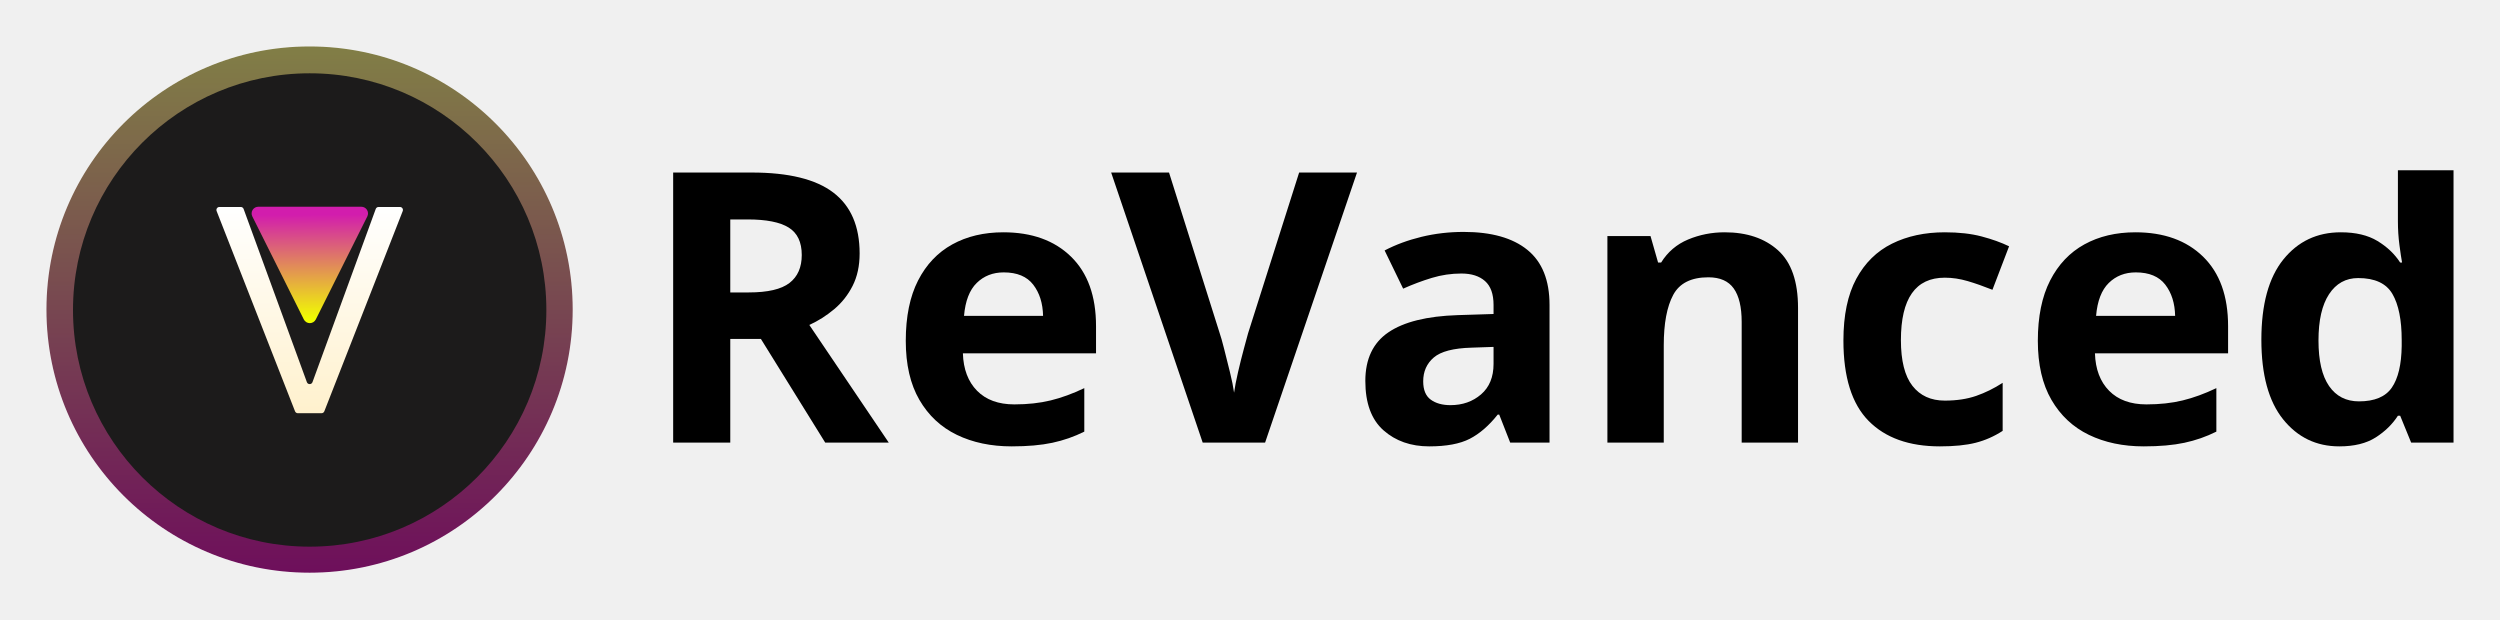
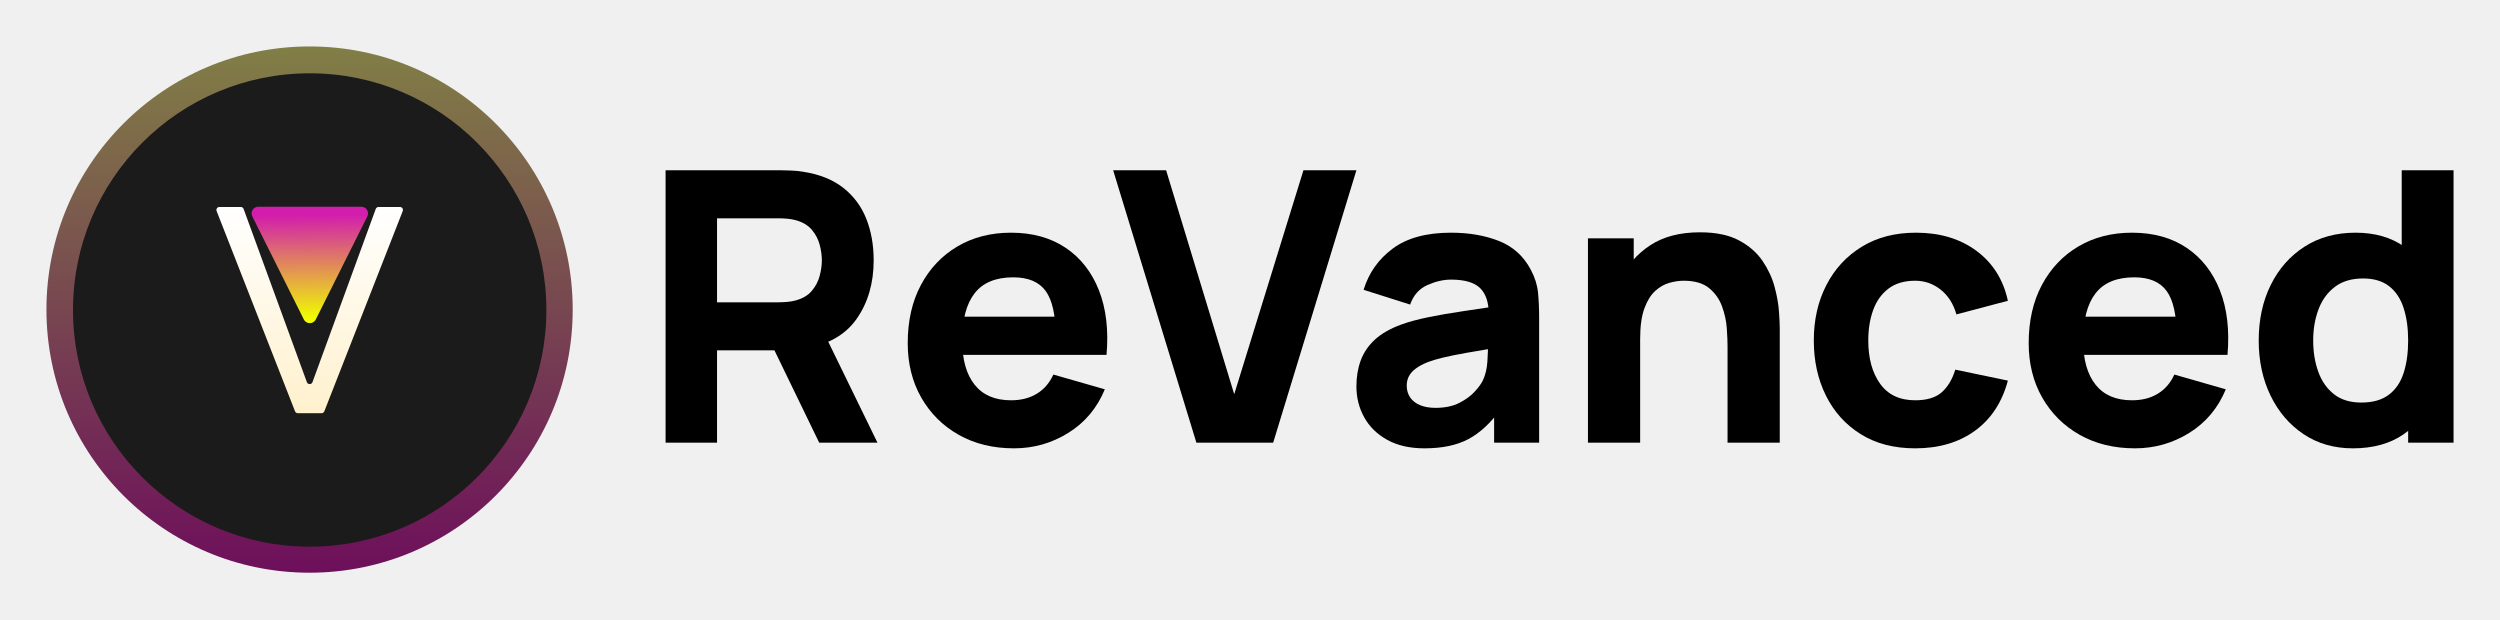
<svg xmlns="http://www.w3.org/2000/svg" width="100%" height="100%" viewBox="0 0 38763 9600" version="1.1" xml:space="preserve" style="fill-rule:evenodd;clip-rule:evenodd;stroke-linejoin:round;stroke-miterlimit:2;">
-   <clipPath id="_clip1">
-     <rect id="Wordmark" x="10320.2" y="2640" width="27722.3" height="4320" />
-   </clipPath>
-   <g clip-path="url(#_clip1)">
-     <g id="Wordmark1" transform="matrix(5864.61,0,0,5864.61,38446.8,6862.52)" />
-     <text x="9909.66px" y="6862.52px" style="font-family:'Manrope-ExtraBold', 'Manrope';font-weight:800;font-size:5864.61px;">Re<tspan x="17228.7px 20794.4px 24213.4px 27884.7px 31215.8px " y="6862.52px 6862.52px 6862.52px 6862.52px 6862.52px ">Vance</tspan>d</text>
+   <g id="Wordmark">
+     <path d="M11117.9,4687.22l950.283,0c41.063,0 86.042,-1.962 134.917,-5.875c48.892,-3.904 93.867,-11.729 134.917,-23.462c107.546,-29.325 190.646,-78.7 249.308,-148.113c58.654,-69.412 99.238,-146.642 121.721,-231.704c22.483,-85.054 33.725,-165.717 33.725,-241.971c-0,-76.262 -11.242,-156.912 -33.725,-241.975c-22.483,-85.054 -63.067,-162.292 -121.721,-231.696c-58.662,-69.412 -141.762,-118.787 -249.308,-148.121c-41.05,-11.729 -86.025,-19.55 -134.917,-23.466c-48.875,-3.909 -93.854,-5.863 -134.917,-5.863l-950.283,0l0,1302.25Zm1583.8,2176.27l-832.954,-1718.73l821.229,-158.379l915.084,1877.1c-0,-0 -903.359,-0 -903.359,0.004m-2381.57,-0l0,-4223.49l1783.25,0c41.063,0 96.3,1.467 165.713,4.396c69.412,2.933 131.5,9.292 186.246,19.067c252.233,39.104 459.012,122.204 620.321,249.308c161.316,127.092 280.104,286.942 356.358,479.538c76.258,192.591 114.387,407.191 114.387,643.787c0,353.913 -87.987,656.496 -263.97,907.754c-175.98,251.259 -451.68,406.221 -827.096,464.884l-351.959,23.462l-985.483,0l0,1431.29c0,-0 -797.767,-0 -797.767,0.004" style="fill-rule:nonzero;" />
+     <path d="M14672.7,4910.13l2100.01,-0l-0,592.458l-2100.01,0l0,-592.458Zm1050,2041.35c-324.583,-0 -610.541,-69.909 -857.895,-209.713c-247.346,-139.804 -440.917,-332.4 -580.721,-577.796c-139.809,-245.387 -209.713,-526.466 -209.713,-843.225c0,-346.1 68.438,-647.208 205.304,-903.358c136.88,-256.142 325.563,-455.104 566.071,-596.862c240.504,-141.755 517.184,-212.638 830.029,-212.638c332.4,0 614.95,78.213 847.63,234.633c232.683,156.43 404.754,376.4 516.204,659.921c111.454,283.525 150.558,616.9 117.316,1000.15l-788.962,0l-0,-293.296c-0,-322.633 -51.333,-554.821 -153.983,-696.579c-102.659,-141.767 -270.321,-212.65 -503.005,-212.65c-271.795,0 -471.72,82.621 -599.8,247.838c-128.07,165.233 -192.104,409.158 -192.104,731.779c0,295.254 64.034,523.541 192.104,684.85c128.08,161.312 316.28,241.975 564.6,241.975c156.43,-0 290.363,-34.217 401.813,-102.654c111.454,-68.442 196.517,-167.184 255.171,-296.238l797.779,228.775c-119.279,289.396 -307.479,514.254 -564.6,674.583c-257.125,160.342 -538.204,240.509 -843.238,240.509" style="fill-rule:nonzero;" />
+     <path d="M18550.1,6863.49l-1290.51,-4223.49l821.242,0l1055.86,3472.65l1073.47,-3472.65l821.229,0l-1290.51,4223.49l-1190.79,-0.001l0.004,0.001Z" style="fill-rule:nonzero;" />
+     <path d="M22257.4,6323.82c146.65,-0 270.325,-25.909 371.029,-77.721c100.692,-51.817 180.867,-110.963 240.5,-177.45c59.634,-66.479 100.205,-122.204 121.717,-167.179c41.067,-86.034 65.013,-186.242 71.863,-300.634c6.837,-114.379 10.262,-209.704 10.262,-285.962l234.638,58.662c-236.596,39.1 -428.217,71.859 -574.859,98.259c-146.654,26.391 -264.946,50.346 -354.9,71.858c-89.941,21.5 -169.129,44.967 -237.566,70.388c-78.217,31.279 -141.28,65.012 -189.18,101.187c-47.904,36.175 -83.104,75.771 -105.587,118.783c-22.479,43.017 -33.725,90.921 -33.725,143.717c-0,72.346 18.083,134.425 54.258,186.242c36.175,51.812 87.496,91.408 153.975,118.787c66.488,27.375 145.679,41.063 237.571,41.063l0.004,-0Zm-170.108,627.658c-226.821,0 -418.933,-43.508 -576.329,-130.521c-157.404,-87.004 -276.684,-203.346 -357.821,-349.025c-81.154,-145.671 -121.721,-306.496 -121.721,-482.475c0,-146.641 22.483,-280.587 67.458,-401.816c44.967,-121.225 117.805,-228.288 218.505,-321.155c100.7,-92.879 236.104,-170.608 406.22,-233.179c117.317,-43.012 257.125,-81.137 419.417,-114.387c162.292,-33.238 346.083,-65.009 551.396,-95.321c205.304,-30.304 431.146,-64.033 677.521,-101.188l-287.434,158.384c0,-187.709 -44.975,-325.563 -134.92,-413.55c-89.942,-87.984 -240.509,-131.984 -451.675,-131.984c-117.321,0 -239.525,28.355 -366.63,85.055c-127.091,56.704 -216.054,157.408 -266.895,302.095l-721.513,-228.766c80.167,-262.013 230.733,-475.142 451.679,-639.388c220.954,-164.254 522.067,-246.371 903.359,-246.371c279.608,0 527.941,43.013 744.975,129.05c217.041,86.034 381.283,234.638 492.737,445.809c62.571,117.316 99.721,234.641 111.454,351.958c11.729,117.321 17.604,248.325 17.604,393.021l0,1935.77l-698.05,-0l0,-651.125l99.717,134.916c-154.471,213.129 -321.158,367.109 -500.071,461.946c-178.912,94.829 -405.237,142.25 -678.983,142.25" style="fill-rule:nonzero;" />
+     <path d="M24621.4,6863.49l0,-3167.62l709.788,-0l-0,1050l99.712,-0l0,2117.61c0,0 -809.5,0 -809.5,0.005m2164.54,-0l-0,-1495.82c-0,-72.35 -3.913,-164.738 -11.738,-277.167c-7.812,-112.429 -32.25,-225.354 -73.316,-338.762c-41.063,-113.409 -108.038,-208.238 -200.913,-284.504c-92.879,-76.25 -224.375,-114.38 -394.479,-114.38c-68.442,0 -141.771,10.75 -219.975,32.263c-78.217,21.508 -151.537,63.062 -219.979,124.65c-68.429,61.592 -124.646,152.029 -168.642,271.304c-43.996,119.271 -65.996,277.646 -65.996,475.142l-457.537,-217.046c-0,-250.279 50.837,-484.917 152.504,-703.908c101.683,-218.996 254.688,-395.955 459.021,-530.871c204.321,-134.917 461.937,-202.371 772.833,-202.371c248.321,-0 450.704,42.037 607.125,126.117c156.429,84.075 278.15,190.645 365.154,319.687c87.013,129.054 149.1,263.479 186.25,403.283c37.15,139.805 59.638,267.392 67.455,382.759c7.825,115.362 11.737,199.441 11.737,252.233l0,1777.39l-809.508,-0l0.004,-0Z" style="fill-rule:nonzero;" />
+     <path d="M29695.4,6951.48c-328.496,-0 -610.059,-73.329 -844.704,-219.971c-234.63,-146.654 -414.525,-346.096 -539.667,-598.333c-125.129,-252.234 -187.708,-536.729 -187.708,-853.492c-0,-320.671 65.02,-607.129 195.054,-859.367c130.016,-252.233 313.329,-450.695 549.925,-595.395c236.596,-144.692 516.204,-217.034 838.825,-217.034c373.475,0 686.804,94.346 940.029,283.029c253.208,188.692 415.004,446.296 485.4,772.842l-797.767,211.175c-46.929,-164.246 -128.558,-292.321 -244.904,-384.225c-116.342,-91.896 -247.837,-137.846 -394.483,-137.846c-168.154,0 -306.004,40.571 -413.55,121.713c-107.542,81.154 -186.729,191.629 -237.575,331.433c-50.838,139.808 -76.25,297.696 -76.25,473.675c-0,275.7 61.1,499.1 183.304,670.179c122.212,171.096 303.562,256.642 544.071,256.642c179.883,-0 316.758,-41.063 410.616,-123.188c93.85,-82.12 164.242,-199.437 211.171,-351.954l815.367,170.109c-89.942,336.32 -260.05,595.395 -510.333,777.237c-250.284,181.846 -559.217,272.771 -926.821,272.771" style="fill-rule:nonzero;" />
+     <path d="M32053.5,4910.13l2100.01,-0l0,592.458l-2100.01,0l-0,-592.458Zm1050.01,2041.35c-324.583,-0 -610.55,-69.909 -857.896,-209.713c-247.35,-139.804 -440.929,-332.4 -580.733,-577.796c-139.804,-245.387 -209.704,-526.466 -209.704,-843.225c-0,-346.1 68.429,-647.208 205.308,-903.358c136.867,-256.142 325.563,-455.104 566.058,-596.862c240.509,-141.755 517.18,-212.638 830.038,-212.638c332.404,0 614.95,78.213 847.633,234.633c232.684,156.43 404.75,376.4 516.196,659.921c111.454,283.525 150.563,616.9 117.325,1000.15l-788.975,0l0,-293.296c0,-322.633 -51.321,-554.821 -153.979,-696.579c-102.65,-141.767 -270.325,-212.65 -503.008,-212.65c-271.788,0 -471.721,82.621 -599.792,247.838c-128.075,165.233 -192.113,409.158 -192.113,731.779c0,295.254 64.038,523.541 192.113,684.85c128.071,161.312 316.271,241.975 564.6,241.975c156.421,-0 290.367,-34.217 401.817,-102.654c111.454,-68.442 196.508,-167.184 255.17,-296.238l797.767,228.775c-119.275,289.396 -307.479,514.254 -564.6,674.583c-257.121,160.342 -538.2,240.509 -843.225,240.509" style="fill-rule:nonzero;" />
+     <path d="M37338.8,6863.49l-0,-2170.4l-99.717,-0l0,-2053.09l803.629,0l0,4223.49l-703.912,-0Zm-727.375,-621.796c177.929,-0 320.179,-40.079 426.746,-120.246c106.566,-80.175 183.312,-192.604 230.237,-337.296c46.929,-144.696 70.392,-312.85 70.392,-504.471c-0,-191.621 -23.463,-359.775 -70.392,-504.471c-46.925,-144.7 -121.721,-257.125 -224.371,-337.295c-102.658,-80.167 -237.083,-120.25 -403.283,-120.25c-177.933,-0 -324.092,43.504 -438.479,130.52c-114.388,87.005 -198.958,203.346 -253.696,349.025c-54.754,145.667 -82.129,306.492 -82.129,482.471c-0,177.934 26.4,339.734 79.192,485.413c52.791,145.666 133.941,261.512 243.433,347.554c109.504,86.029 250.283,129.046 422.35,129.046m-129.054,709.783c-291.338,0 -546.509,-73.325 -765.504,-219.971c-218.992,-146.654 -389.596,-346.096 -511.809,-598.329c-122.204,-252.237 -183.304,-536.733 -183.304,-853.496c0,-322.625 62.075,-609.575 186.238,-860.825c124.166,-251.258 298.683,-449.233 523.541,-593.937c224.859,-144.688 488.829,-217.034 791.904,-217.034c301.121,0 554.334,73.33 759.638,219.971c205.304,146.659 360.762,346.092 466.342,598.334c105.591,252.233 158.383,536.729 158.383,853.491c-0,316.763 -53.288,601.259 -159.842,853.496c-106.566,252.233 -265.437,451.675 -476.608,598.329c-211.183,146.646 -474.167,219.971 -788.979,219.971" style="fill-rule:nonzero;" />
  </g>
-   <circle id="Mask" cx="4800" cy="4800" r="4080" style="fill:#fff;" />
-   <clipPath id="_clip2">
-     <circle cx="4800" cy="4800" r="4080" />
-   </clipPath>
-   <g clip-path="url(#_clip2)">
-     <g id="Logo">
-       <rect id="Background" x="720" y="720" width="8160" height="8160" style="fill:url(#_Linear3);" />
-       <circle id="Fill" cx="4801.63" cy="4806.27" r="3669.84" style="fill:#1c1b1b;" />
-       <g id="Shape">
-         <path id="Arc" d="M5869.58,3209.18c-19.448,0 -36.822,12.151 -43.495,30.418l-980.959,2685.65c-14.811,40.558 -72.178,40.558 -86.989,0l-980.96,-2685.65c-6.672,-18.267 -24.05,-30.418 -43.494,-30.418l-331.781,0c-32.618,0 -55.012,32.819 -43.12,63.189l1215.83,3105.25c6.949,17.744 24.06,29.423 43.121,29.423l367.799,-0c19.057,-0 36.168,-11.679 43.116,-29.423l1215.83,-3105.25c11.891,-30.37 -10.506,-63.189 -43.116,-63.189l-331.785,0Z" style="fill:url(#_Linear4);fill-rule:nonzero;" />
-         <path id="Diamond" d="M4896.5,4953.17c-17.566,35.131 -53.473,57.324 -92.752,57.324c-39.279,-0 -75.186,-22.193 -92.752,-57.324c-190.835,-381.669 -624.144,-1248.29 -798.794,-1597.59c-16.073,-32.146 -14.355,-70.322 4.54,-100.894c18.895,-30.573 52.272,-49.182 88.212,-49.182c365.842,0 1231.75,0 1597.59,0c35.94,-0 69.317,18.609 88.212,49.182c18.895,30.572 20.613,68.748 4.54,100.894c-174.65,349.299 -607.96,1215.92 -798.794,1597.59Z" style="fill:url(#_Linear5);" />
-       </g>
+   <g id="Logo">
+     <path id="Background" d="M4800,720c-2253.35,0 -4080,1826.65 -4080,4080c0,2253.35 1826.65,4080 4080,4080c2253.35,0 4080,-1826.65 4080,-4080c0,-2253.35 -1826.65,-4080 -4080,-4080Z" style="fill:url(#_Linear1);fill-rule:nonzero;" />
+     <path id="Fill" d="M4801.7,1136.5c2026.82,-0 3669.88,1643.06 3669.88,3669.88c-0,2026.81 -1643.06,3669.87 -3669.88,3669.87c-2026.82,-0 -3669.88,-1643.06 -3669.88,-3669.87c0,-2026.82 1643.06,-3669.88 3669.88,-3669.88" style="fill:#1c1b1b;" />
+     <g id="Shape">
+       <path id="Arc" d="M5869.55,3209.18c-19.45,0 -36.825,12.15 -43.496,30.417l-980.958,2685.65c-14.813,40.558 -72.175,40.558 -86.992,-0l-980.954,-2685.65c-6.675,-18.267 -24.05,-30.417 -43.496,-30.417l-331.783,0c-32.617,0 -55.013,32.821 -43.117,63.192l1215.83,3105.24c6.951,17.745 24.063,29.425 43.121,29.425l367.8,-0c19.059,-0 36.171,-11.68 43.117,-29.425l1215.83,-3105.24c11.896,-30.371 -10.508,-63.192 -43.112,-63.192l-331.788,0Z" style="fill:url(#_Linear2);fill-rule:nonzero;" />
+       <path id="Diamond" d="M5602.55,3205.51l-1597.6,0c-16.087,0 -31.958,3.75 -46.354,10.942c-51.229,25.604 -72.004,87.9 -46.396,139.133l798.796,1597.58c10.033,20.07 26.313,36.341 46.379,46.379c51.225,25.617 113.513,4.846 139.129,-46.379l798.788,-1597.58c7.2,-14.404 10.95,-30.287 10.95,-46.387c-0.004,-57.271 -46.425,-103.692 -103.696,-103.688Z" style="fill:url(#_Linear3);fill-rule:nonzero;" />
    </g>
  </g>
  <defs>
-     <linearGradient id="_Linear3" x1="0" y1="0" x2="1" y2="0" gradientUnits="userSpaceOnUse" gradientTransform="matrix(4.99605e-13,8159.18,-8159.18,4.99605e-13,4800,720.825)">
+     <linearGradient id="_Linear1" x1="0" y1="0" x2="1" y2="0" gradientUnits="userSpaceOnUse" gradientTransform="matrix(0,8160,-8160,0,4800,720)">
      <stop offset="0" style="stop-color:#817e46;stop-opacity:1" />
      <stop offset="1" style="stop-color:#6e0f5b;stop-opacity:1" />
    </linearGradient>
-     <linearGradient id="_Linear4" x1="0" y1="0" x2="1" y2="0" gradientUnits="userSpaceOnUse" gradientTransform="matrix(0,-3197.86,3197.86,-0,4801.63,6407.03)">
+     <linearGradient id="_Linear2" x1="0" y1="0" x2="1" y2="0" gradientUnits="userSpaceOnUse" gradientTransform="matrix(0,-3197.86,-3197.86,-0,4801.61,6407.04)">
      <stop offset="0" style="stop-color:#fff1cd;stop-opacity:1" />
      <stop offset="1" style="stop-color:#fff;stop-opacity:1" />
    </linearGradient>
-     <linearGradient id="_Linear5" x1="0" y1="0" x2="1" y2="0" gradientUnits="userSpaceOnUse" gradientTransform="matrix(11.806,1629.17,-1629.17,11.806,4790.06,3330.49)">
+     <linearGradient id="_Linear3" x1="0" y1="0" x2="1" y2="0" gradientUnits="userSpaceOnUse" gradientTransform="matrix(11.8005,1629.17,-1629.17,11.8005,4803.91,3332.22)">
      <stop offset="0" style="stop-color:#d21dad;stop-opacity:1" />
      <stop offset="1" style="stop-color:#f1ff00;stop-opacity:1" />
    </linearGradient>
  </defs>
</svg>
